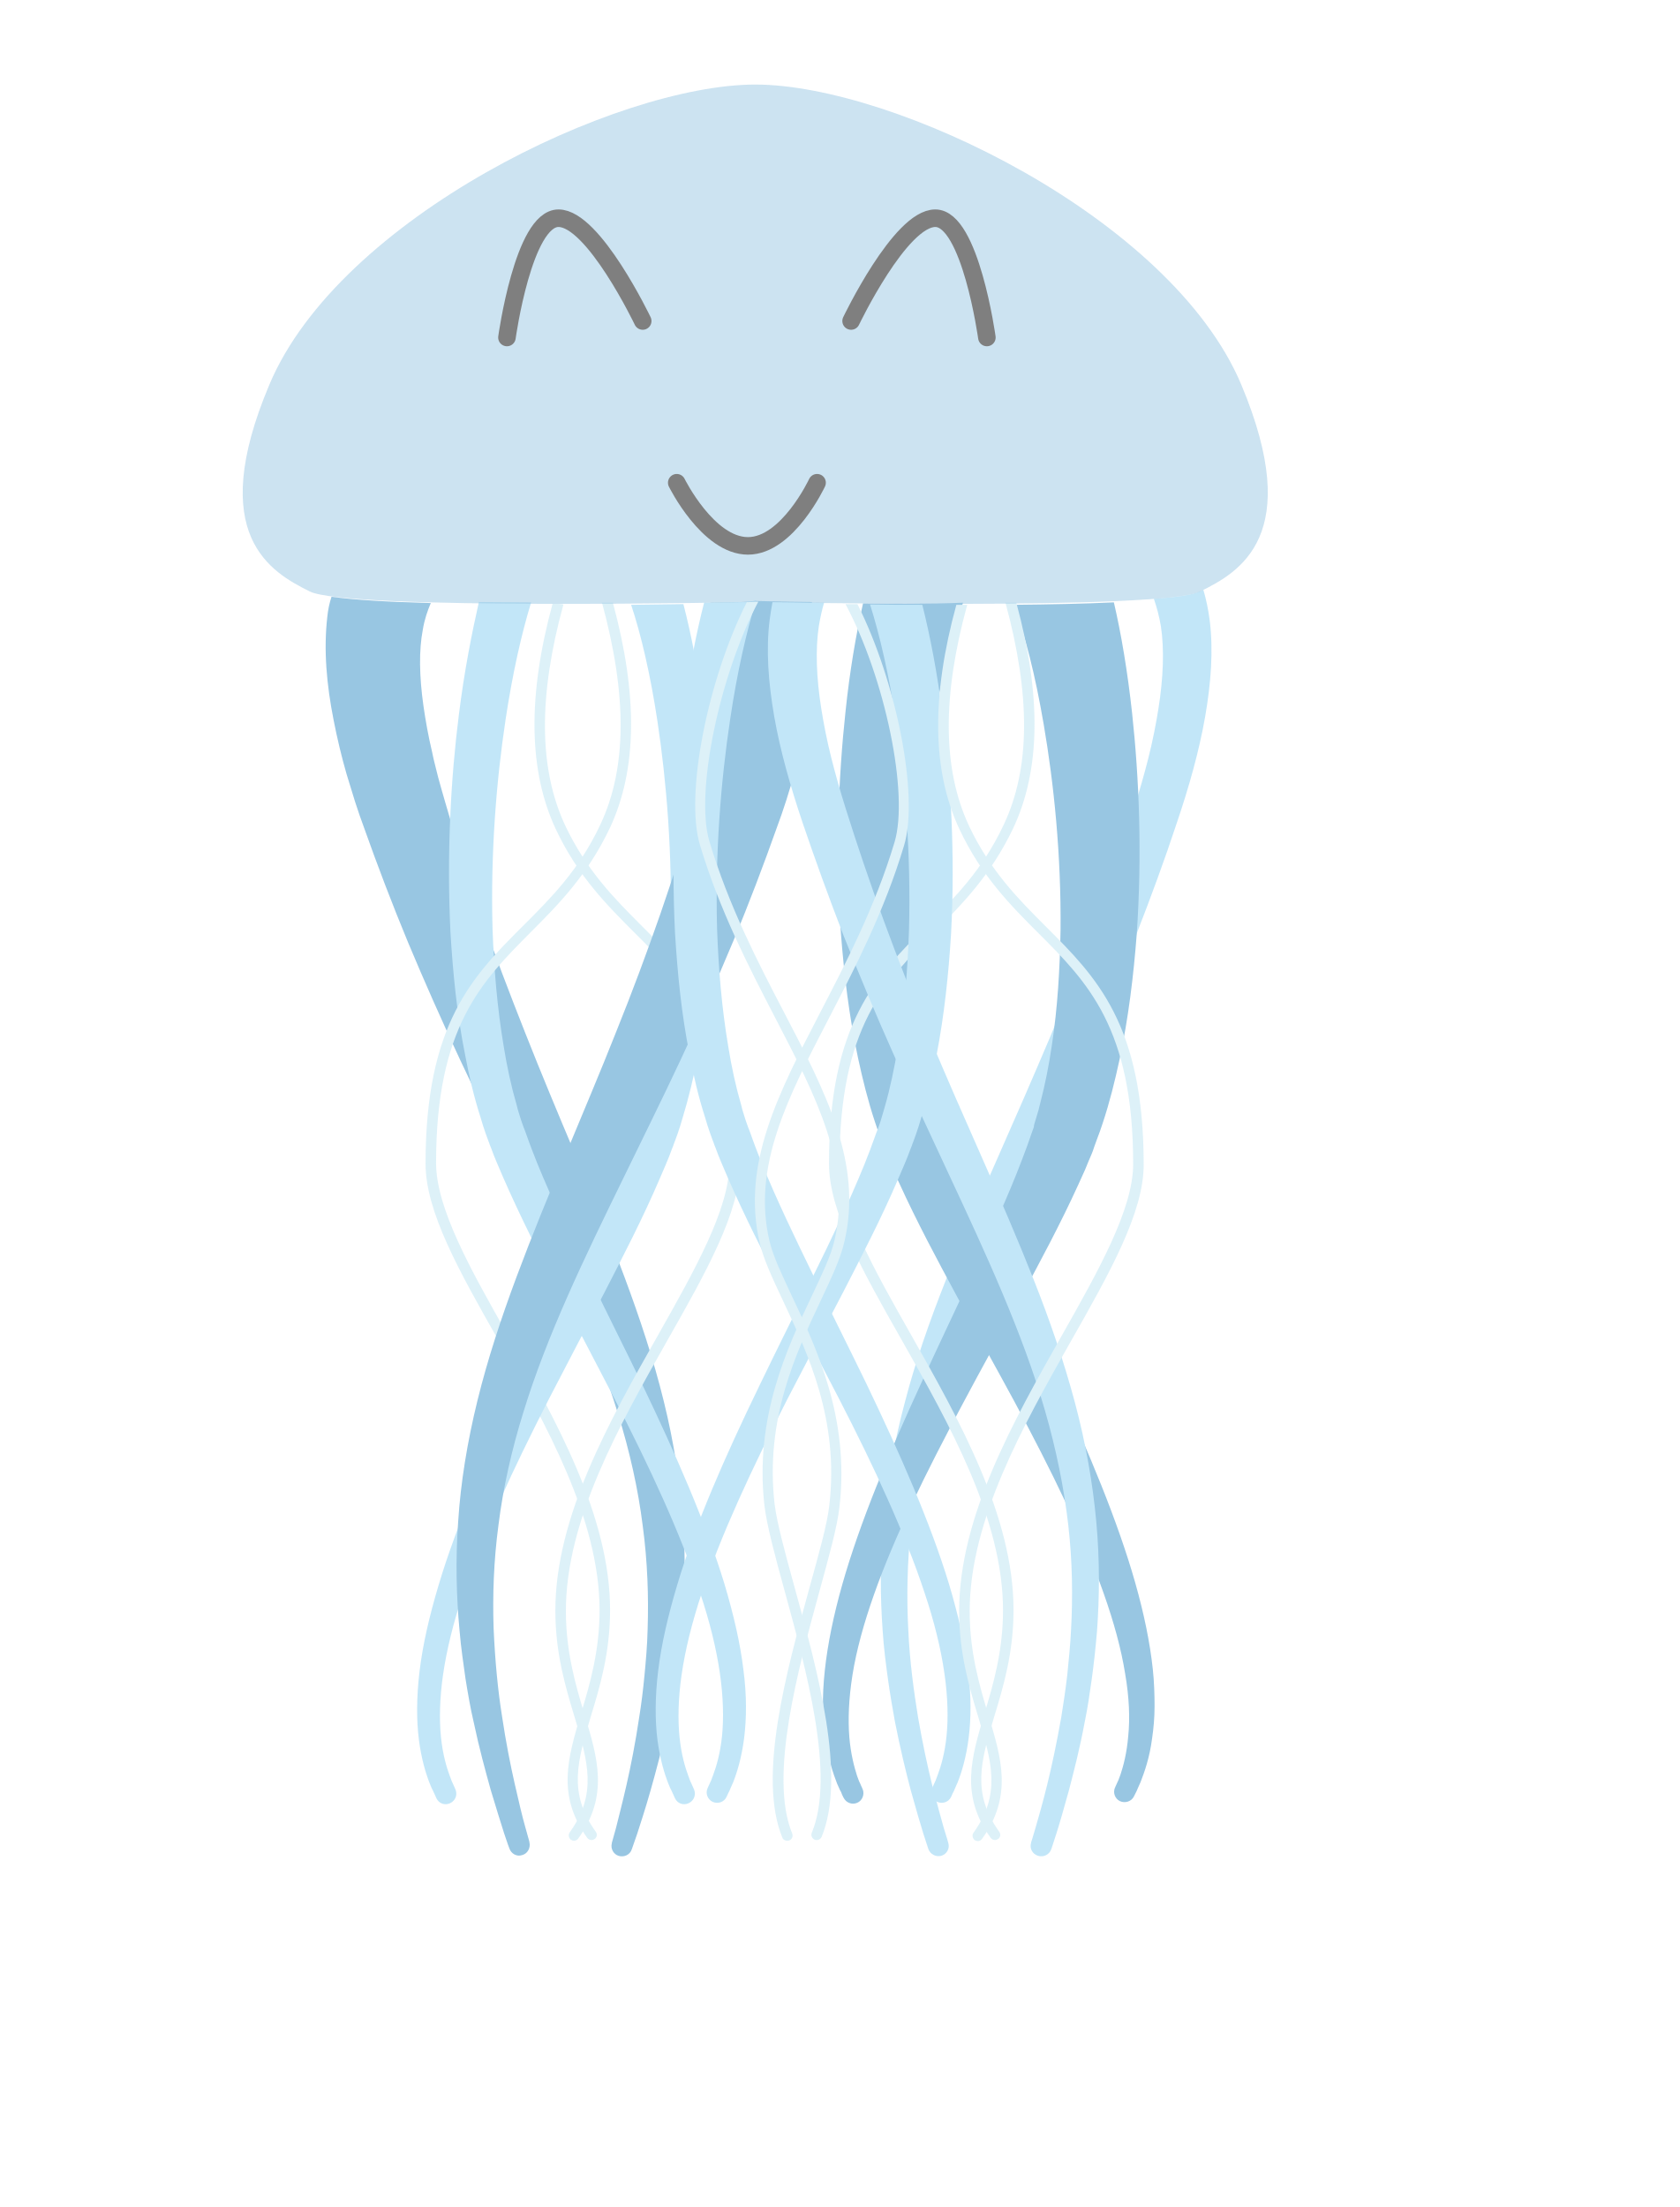
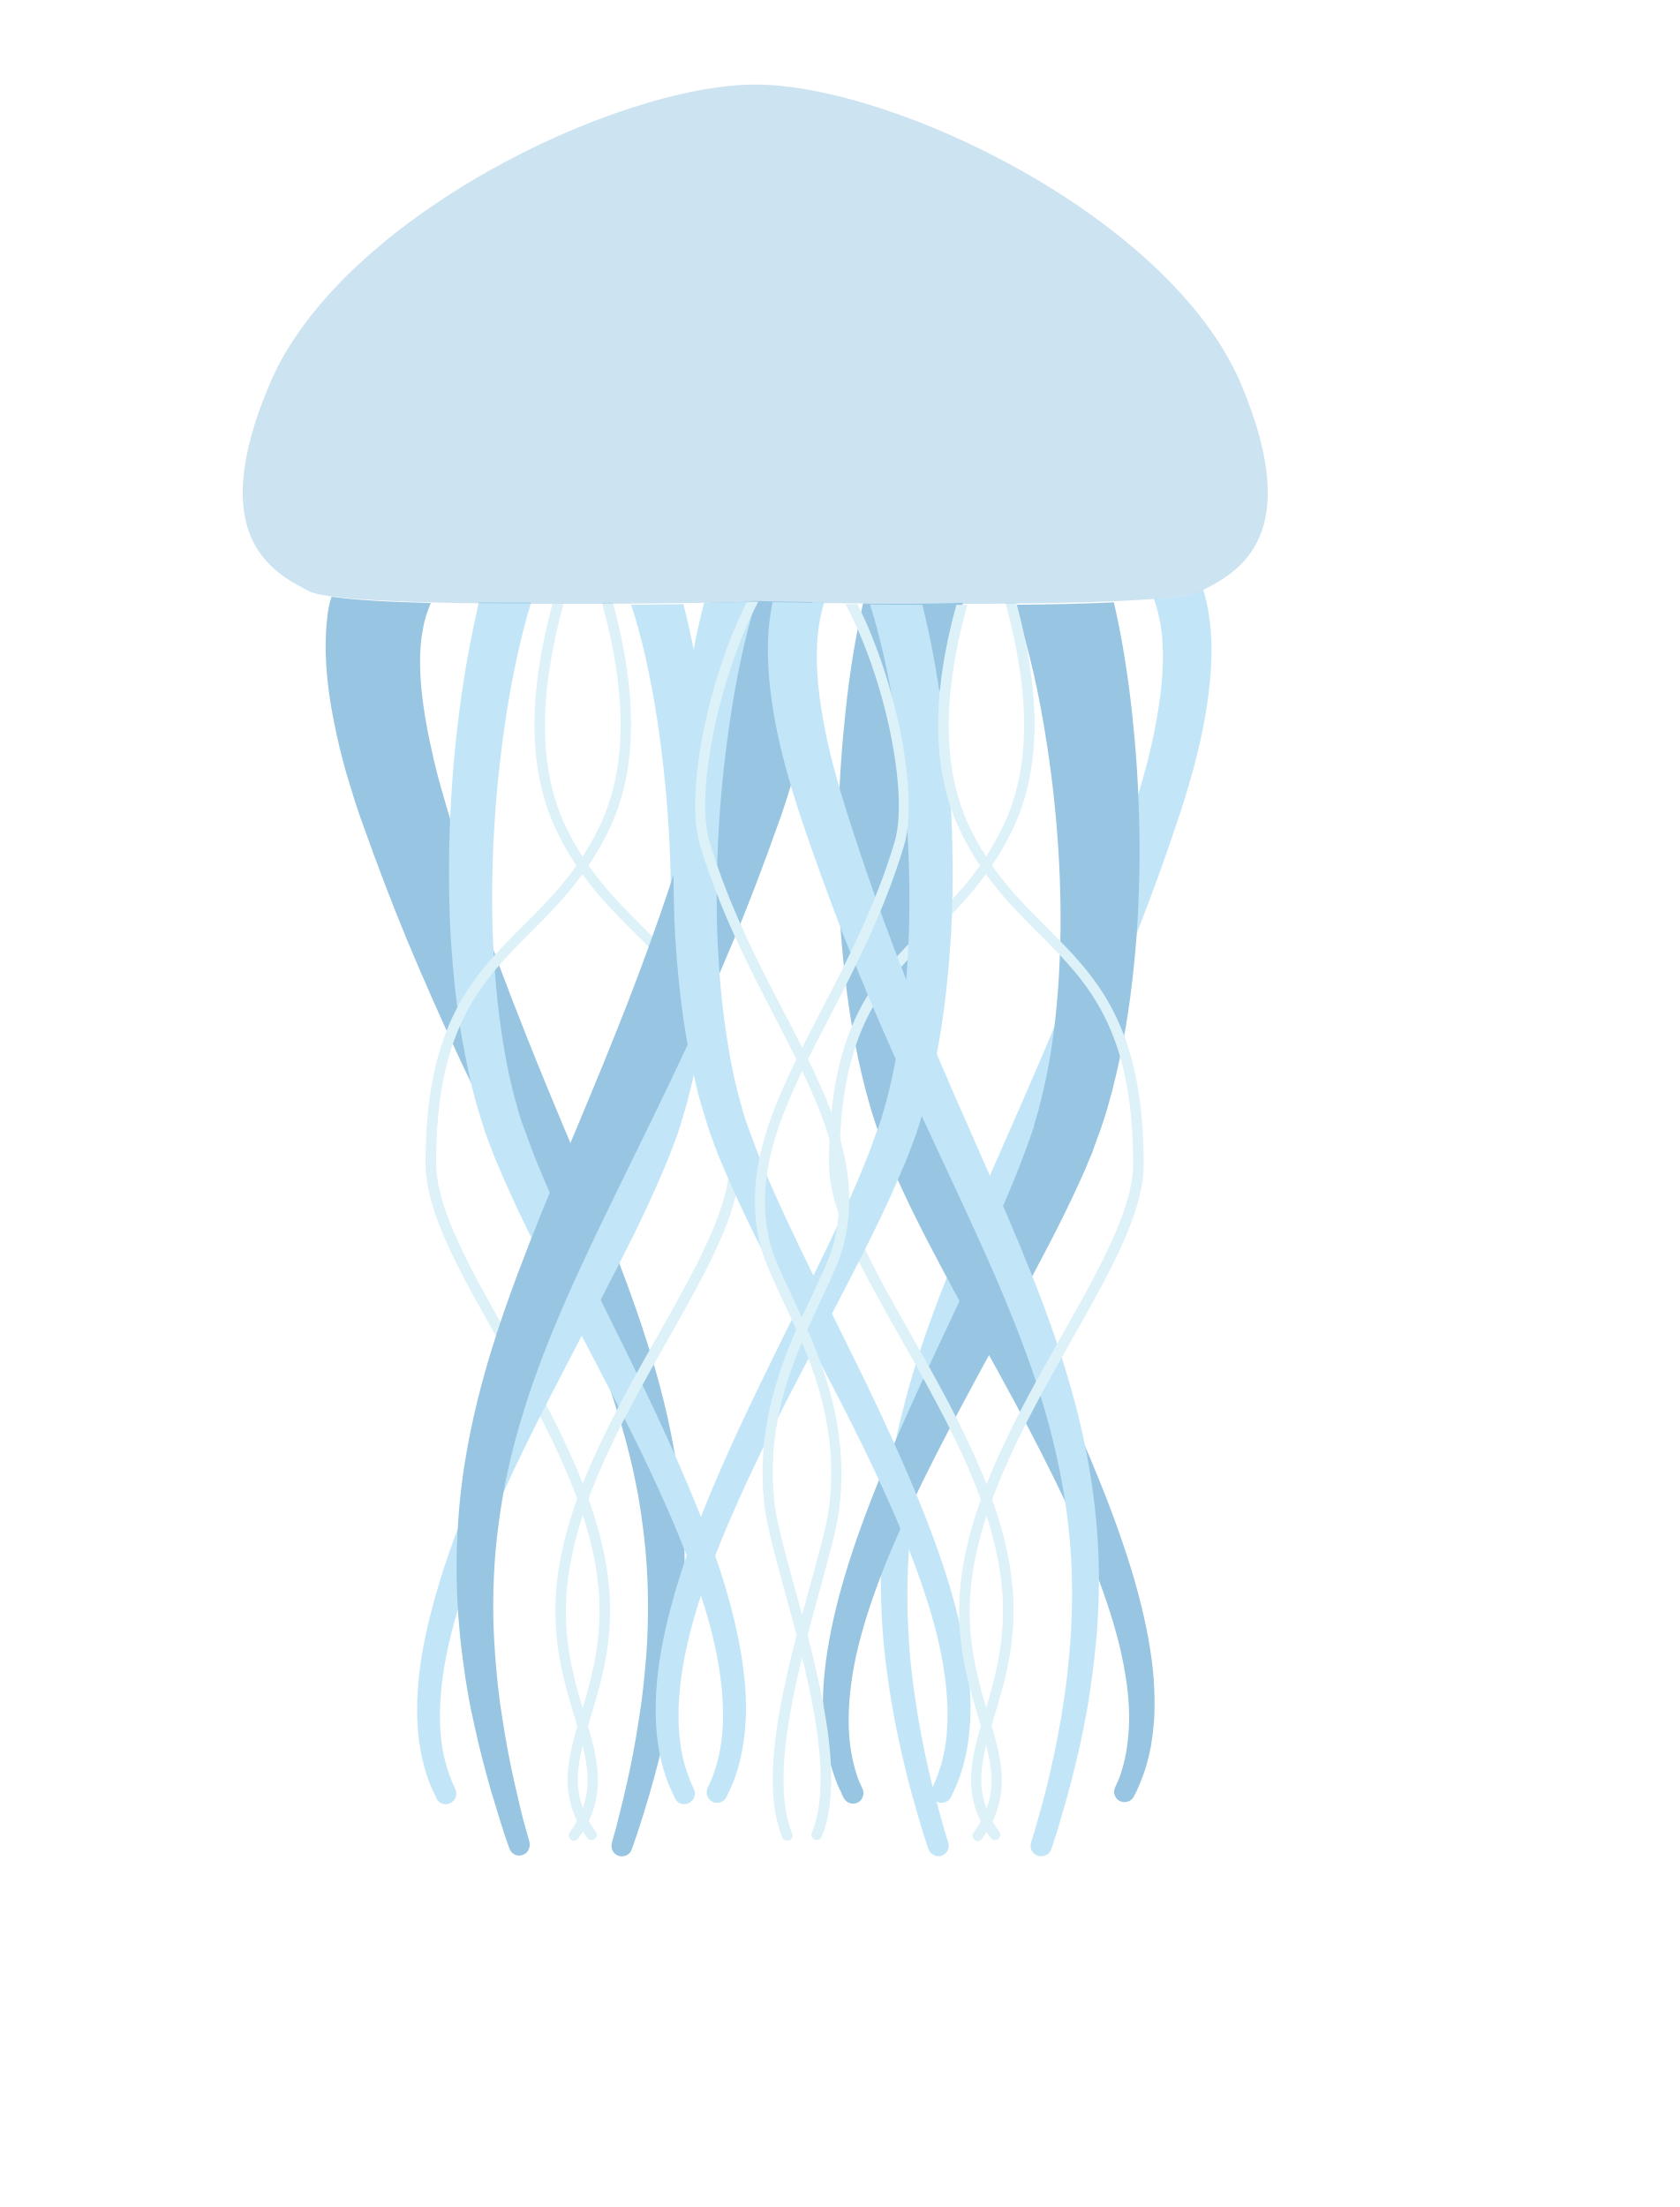
<svg xmlns="http://www.w3.org/2000/svg" version="1.1" id="expanded" opacity="0.5" x="0px" y="0px" viewBox="0 0 478.7 629.1" style="enable-background:new 0 0 478.7 629.1;" xml:space="preserve">
  <style type="text/css">
	.st0{fill:#328DC6;}
	.st1{fill:#86CEF2;}
	.st2{fill:#BBE3F2;}
	.st3{opacity:0.5;fill:#328DC6;}
- 	.st4{fill:none;stroke:#000000;stroke-width:5;stroke-linecap:round;stroke-miterlimit:10;}
</style>
  <g>
    <path class="st0" d="M93.3,175.8c-1.1,9.5-0.2,19.4,1.8,29.5c1,5.1,2.2,10.2,3.7,15.4c0.4,1.3,0.8,2.6,1.2,3.9   c0.4,1.3,0.8,2.6,1.2,3.9c0.4,1.3,0.9,2.6,1.3,3.9c0.5,1.3,0.9,2.6,1.4,3.9c3.7,10.4,7.8,21.2,12.4,32.3c4.6,11,9.6,22.3,14.9,33.6   c5.3,11.3,10.9,22.6,16.4,33.9c11,22.5,21.8,44.8,28.5,66.7c3.4,10.9,5.8,21.7,7.1,32.1c1.4,10.4,1.7,20.3,1.4,29.5   c-0.1,4.6-0.5,9-0.9,13.2c-0.4,4.2-0.9,8.2-1.5,11.9c-1.1,7.4-2.4,13.9-3.6,19.2c-1.2,5.3-2.3,9.4-3,12.3c-0.8,2.8-1.2,4.3-1.2,4.3   l0,0.1c-0.4,1.5,0.4,3.1,1.9,3.6c1.6,0.5,3.3-0.3,3.8-1.9c0,0,0.5-1.5,1.5-4.3c0.9-2.8,2.3-7,3.8-12.3c1.5-5.3,3.3-11.9,4.9-19.5   c0.8-3.8,1.6-7.9,2.3-12.2c0.6-4.3,1.3-8.9,1.7-13.7c0.9-9.6,1.2-20.1,0.4-31.2c-0.8-11.1-2.6-22.8-5.5-34.5   c-2.9-11.8-6.8-23.6-11.2-35.4c-4.4-11.8-9.3-23.5-14.1-35.1c-4.9-11.6-9.7-23.1-14.2-34.5c-4.5-11.4-8.8-22.6-12.6-33.6   c-3.8-11-7.2-21.6-10.1-31.8c-0.8-2.6-1.4-5-2.1-7.4c-0.3-1.2-0.6-2.4-0.9-3.6c-0.3-1.2-0.6-2.4-0.8-3.5c-1.1-4.6-1.9-9.1-2.5-13.3   c-1.2-8.4-1.3-15.9-0.2-21.6c0.5-3.1,1.4-5.6,2.3-7.7c-11.9-0.3-22-0.9-28.3-1.8C93.9,171.9,93.5,173.8,93.3,175.8z" />
    <g>
      <path class="st1" d="M130.8,203.7c-2.3,18.1-3.5,39.4-2.4,62.1c0.7,11.4,1.8,23.1,4.2,35c1.1,5.9,2.5,11.9,4.4,17.8    c0.4,1.5,0.9,2.9,1.4,4.4l0.8,2.2l0.2,0.5l0.2,0.6l0.4,1c0.5,1.4,1.1,2.9,1.7,4.3c0.6,1.4,1.2,2.8,1.8,4.2    c4.9,11.2,10.3,21.8,15.7,32.3c5.4,10.4,10.8,20.6,15.9,30.5c10.2,19.8,18.9,38.6,24.4,55.3c2.8,8.3,4.7,16.1,5.7,23.1    c1,6.9,1.1,13,0.6,17.9c-0.5,4.9-1.6,8.6-2.5,11c-0.2,0.6-0.4,1.1-0.6,1.6c-0.2,0.5-0.4,0.8-0.5,1.1c-0.3,0.6-0.4,0.9-0.4,0.9    l-0.1,0.2c-0.7,1.5,0,3.2,1.4,3.9c1.5,0.7,3.3,0.1,4-1.4c0,0,0.2-0.4,0.5-1.1c0.2-0.3,0.4-0.8,0.6-1.3c0.2-0.5,0.5-1.1,0.8-1.8    c1.1-2.8,2.4-7,3.1-12.5c0.7-5.5,0.8-12.1-0.2-19.6c-0.9-7.5-2.8-15.7-5.4-24.4c-5.3-17.4-13.8-36.8-23.5-57    c-4.9-10.1-10.1-20.4-15.2-31c-5.1-10.5-10.3-21.2-14.7-32c-0.5-1.4-1.1-2.7-1.6-4.1c-0.5-1.4-1-2.6-1.5-4.1l-0.4-1.1l-0.2-0.5    l-0.2-0.5l-0.7-2c-0.4-1.4-0.9-2.7-1.2-4.1c-1.6-5.5-2.8-11.1-3.7-16.7c-1.9-11.2-2.8-22.5-3.2-33.5c-0.6-21.9,1.1-42.4,3.7-59.7    c2-13.3,4.6-24.7,7.3-33.5c-5,0-10-0.1-14.9-0.1C134.4,180.9,132.3,191.6,130.8,203.7z" />
      <g>
        <path class="st2" d="M157.5,172.1c-7.2,26.5-6.8,47.7,0.9,64.2c6.3,13.4,14.6,21.7,22.6,29.7c13.8,13.8,26.9,26.9,26.9,65.7     c0,12.9-9.9,30.4-20.4,49c-13.7,24.2-29.2,51.6-29.2,78.4c0,12.2,2.9,21.8,5.5,30.4c3.8,12.7,6.5,21.8-1.4,32.8     c-0.5,0.7-0.3,1.6,0.3,2.1c0.3,0.2,0.6,0.3,0.9,0.3c0.5,0,0.9-0.2,1.2-0.6c8.8-12.2,5.6-22.9,1.8-35.4     c-2.5-8.3-5.3-17.8-5.3-29.5c0-26,15.3-53,28.8-76.9c11.2-19.7,20.8-36.8,20.8-50.4c0-40-13.5-53.5-27.8-67.8     c-7.8-7.8-15.9-15.9-22-28.8c-7.5-16.1-7.7-36.8-0.5-63C159.6,172.1,158.6,172.1,157.5,172.1z" />
        <g>
          <path class="st2" d="M171.1,235.1c-6.1,13-14.2,21-22,28.8c-14.3,14.3-27.8,27.8-27.8,67.8c0,13.7,9.6,30.7,20.8,50.4      c13.5,23.9,28.8,50.9,28.8,76.9c0,11.7-2.8,21.2-5.3,29.5c-3.7,12.5-7,23.2,1.8,35.4c0.3,0.4,0.8,0.6,1.2,0.6      c0.3,0,0.6-0.1,0.9-0.3c0.7-0.5,0.8-1.4,0.3-2.1c-7.9-11-5.2-20.1-1.4-32.8c2.6-8.5,5.5-18.2,5.5-30.4      c0-26.7-15.5-54.2-29.2-78.4c-10.5-18.5-20.4-36.1-20.4-49c0-38.8,13.1-51.8,26.9-65.7c8-8,16.2-16.3,22.6-29.7      c7.8-16.6,8.1-37.7,0.9-64.3c-1,0-2.1,0-3.1,0C178.8,198.3,178.7,219,171.1,235.1z" />
          <g>
            <path class="st1" d="M187.4,205.6c2.6,17.3,4.3,37.8,3.7,59.7c-0.4,10.9-1.2,22.2-3.2,33.5c-1,5.6-2.1,11.2-3.7,16.7       c-0.4,1.4-0.8,2.7-1.2,4.1l-0.7,2l-0.2,0.5l-0.2,0.5l-0.4,1.1c-0.5,1.4-1,2.7-1.5,4.1c-0.5,1.4-1.1,2.7-1.6,4.1       c-4.4,10.8-9.5,21.5-14.7,32c-5.1,10.5-10.3,20.8-15.2,31c-9.8,20.2-18.3,39.5-23.5,57c-2.6,8.7-4.5,16.9-5.4,24.4       c-0.9,7.4-0.9,14.1-0.2,19.6c0.7,5.5,2,9.7,3.1,12.5c0.3,0.7,0.5,1.3,0.8,1.8c0.2,0.5,0.5,1,0.6,1.3c0.3,0.7,0.5,1.1,0.5,1.1       c0.7,1.5,2.4,2.1,3.9,1.4c1.5-0.7,2.2-2.4,1.5-4l-0.1-0.2c0,0-0.1-0.3-0.4-0.9c-0.1-0.3-0.3-0.7-0.5-1.1       c-0.2-0.5-0.4-1-0.6-1.6c-0.9-2.4-2-6.1-2.5-11c-0.5-4.9-0.4-11,0.6-17.9c1-6.9,2.9-14.7,5.7-23.1       c5.5-16.7,14.3-35.5,24.4-55.3c5.1-9.9,10.5-20.1,15.9-30.5c5.4-10.5,10.9-21.1,15.7-32.3c0.6-1.4,1.2-2.8,1.8-4.2       c0.6-1.4,1.2-2.9,1.7-4.3l0.4-1l0.2-0.6l0.2-0.5l0.8-2.2c0.5-1.5,1-2.9,1.4-4.4c1.8-5.9,3.2-11.8,4.4-17.8       c2.3-11.9,3.5-23.6,4.2-35c1.2-22.8-0.1-44-2.4-62.1c-1.5-12.2-3.6-22.9-5.9-31.8c-4.5,0.1-9.5,0.1-14.9,0.2       C182.7,180.8,185.4,192.3,187.4,205.6z" />
            <g>
              <path class="st0" d="M202.5,171.8c0.9,2,1.7,4.5,2.3,7.6c1,5.7,0.9,13.2-0.2,21.6c-0.6,4.2-1.4,8.7-2.5,13.3        c-0.2,1.2-0.5,2.3-0.8,3.5c-0.3,1.2-0.6,2.4-0.9,3.6c-0.7,2.4-1.3,4.8-2.1,7.4c-2.9,10.2-6.3,20.8-10.1,31.8        c-3.8,10.9-8,22.2-12.6,33.6c-4.5,11.4-9.4,22.9-14.2,34.5c-4.9,11.6-9.7,23.3-14.1,35.1c-4.4,11.8-8.3,23.6-11.2,35.4        c-2.9,11.8-4.8,23.4-5.5,34.5c-0.8,11.1-0.5,21.6,0.4,31.2c0.4,4.8,1.1,9.4,1.7,13.7c0.7,4.3,1.4,8.4,2.3,12.2        c1.6,7.6,3.4,14.1,4.9,19.5c1.6,5.3,2.9,9.5,3.8,12.3c0.9,2.8,1.5,4.3,1.5,4.3c0.5,1.5,2.1,2.4,3.6,1.9        c1.6-0.4,2.5-2.1,2.1-3.7l0-0.1c0,0-0.4-1.5-1.2-4.3c-0.8-2.8-1.8-7-3-12.3c-1.2-5.3-2.5-11.8-3.6-19.2        c-0.6-3.7-1.1-7.7-1.5-11.9c-0.4-4.2-0.7-8.6-0.9-13.2c-0.3-9.2,0-19.1,1.4-29.5c1.3-10.4,3.7-21.2,7.1-32.1        c6.7-21.9,17.5-44.2,28.5-66.7c5.5-11.3,11.1-22.6,16.4-33.9c5.3-11.3,10.3-22.6,14.9-33.6c4.6-11,8.7-21.9,12.4-32.3        c0.5-1.3,0.9-2.6,1.4-3.9c0.4-1.3,0.9-2.6,1.3-3.9c0.4-1.3,0.8-2.6,1.2-3.9c0.4-1.3,0.8-2.6,1.2-3.9        c1.5-5.2,2.8-10.3,3.7-15.4c2-10.1,2.9-20,1.8-29.5c-0.1-1.3-0.3-2.6-0.6-3.9c-9.3-0.1-15.5-0.3-16-0.3        C214.7,171.6,210,171.7,202.5,171.8z" />
              <g>
                <path class="st1" d="M328.9,170.7c0.8,2.3,1.5,4.9,2,7.8c1,6.6,0.7,14.7-0.7,23.5c-0.7,4.4-1.6,9-2.8,13.8         c-1.2,4.8-2.6,9.6-4.2,14.8c-3.1,10.2-6.8,20.9-10.8,31.8c-4,10.9-8.5,22.2-13.2,33.5c-4.8,11.3-9.8,22.8-14.9,34.3         c-5.1,11.5-10.1,23.1-14.7,34.7c-4.6,11.6-8.7,23.3-11.7,34.9c-3.1,11.6-5.1,23.1-6.1,34.1c-1,11-0.9,21.4-0.2,31         c0.3,4.8,0.9,9.3,1.5,13.7c0.6,4.3,1.3,8.4,2,12.2c1.5,7.6,3.1,14.2,4.5,19.5c1.5,5.4,2.7,9.5,3.6,12.4         c0.9,2.8,1.4,4.3,1.4,4.3c0.5,1.5,2.1,2.4,3.7,2c1.6-0.5,2.5-2.1,2-3.7l0,0c0,0-0.4-1.5-1.3-4.3c-0.8-2.8-1.9-6.9-3.3-12.2         c-1.3-5.3-2.7-11.7-4-19.2c-0.6-3.7-1.2-7.7-1.7-11.9c-0.5-4.2-0.9-8.6-1.1-13.2c-0.5-9.2-0.3-19.2,0.8-29.7         c1.2-10.5,3.3-21.4,6.6-32.5c6.4-22.2,16.9-44.9,27.5-67.6c5.3-11.4,10.7-22.8,15.7-34.1c5.1-11.3,9.8-22.6,14.2-33.7         c4.3-11,8.3-21.9,11.7-32.2c3.5-10.3,6.4-20.6,8.1-30.3c1.7-9.7,2.4-19.1,1.3-27.7c-0.4-3-1-5.9-1.8-8.6         c-0.4,0.2-0.7,0.4-1.1,0.5C340.3,169.5,335.6,170.2,328.9,170.7z" />
                <g>
                  <path class="st0" d="M297.5,206.5c2.9,16.9,5,37.1,4.8,58.7c-0.2,10.8-0.8,21.9-2.5,32.9c-0.8,5.5-1.9,11-3.3,16.4          c-0.3,1.4-0.7,2.7-1.1,4l-0.6,2l-0.1,0.5c0,0.1,0,0,0,0.1l0,0.1l-0.1,0.3l-0.4,1.1l-0.7,2l-0.7,2c-0.5,1.3-1,2.7-1.5,4          c-4.1,10.8-9.1,21.5-14,32.1c-4.9,10.6-9.9,21-14.6,31.3c-9.4,20.4-17.6,40-22.6,57.6c-2.5,8.8-4.2,17.1-5,24.6          c-0.4,3.8-0.6,7.3-0.5,10.6c0,3.3,0.3,6.4,0.7,9.1c0.8,5.5,2.2,9.7,3.3,12.5c0.3,0.7,0.6,1.3,0.8,1.8          c0.3,0.5,0.5,0.9,0.6,1.3c0.3,0.7,0.5,1,0.5,1c0.7,1.4,2.4,2,3.8,1.4c1.5-0.6,2.2-2.4,1.6-3.9l-0.1-0.2c0,0-0.1-0.3-0.4-0.9          c-0.1-0.3-0.3-0.7-0.5-1.1c-0.2-0.5-0.4-1-0.6-1.6c-0.8-2.5-1.8-6.2-2.2-11c-0.4-4.9-0.2-10.9,0.9-17.8          c1.1-6.9,3.2-14.6,6.1-22.8c5.8-16.5,14.9-35,25.4-54.6c5.2-9.8,10.8-19.9,16.5-30.2c5.6-10.4,11.3-21,16.4-32.2          c0.6-1.4,1.3-2.8,1.9-4.2l0.9-2.2l0.9-2.1l0.4-1l0.2-0.6l0.2-0.6l0.8-2.2c0.6-1.5,1.1-3,1.6-4.5c2-6,3.5-12.1,4.8-18.1          c2.6-12.1,4-24,4.9-35.6c1.6-23.1,0.7-44.7-1.3-63.2c-1.3-11.9-3.1-22.6-5.2-31.6c-8.4,0.4-18.3,0.6-28.6,0.7          C292.1,180.6,295.1,192.4,297.5,206.5z" />
                  <path class="st0" d="M311.4,150.1c0,0.1,0.1,0.2,0.1,0.3C311.5,150.3,311.4,150.2,311.4,150.1z" />
                </g>
              </g>
            </g>
          </g>
        </g>
      </g>
    </g>
  </g>
  <g>
    <path class="st0" d="M246,172c-2,8.9-3.8,19.3-5,30.9c-2,18.5-2.9,40.1-1.3,63.2c0.9,11.6,2.3,23.5,4.9,35.6   c1.3,6,2.8,12.1,4.8,18.1c0.5,1.5,1,3,1.6,4.5l0.8,2.2l0.2,0.6l0.2,0.6l0.4,1l0.9,2.1l0.9,2.2c0.6,1.4,1.2,2.8,1.9,4.2   c5.1,11.2,10.8,21.8,16.4,32.2c5.6,10.4,11.2,20.4,16.5,30.2c10.5,19.6,19.6,38.1,25.4,54.6c2.9,8.2,5,15.9,6.1,22.8   c1.2,6.9,1.4,12.9,0.9,17.8c-0.4,4.9-1.4,8.6-2.2,11c-0.2,0.6-0.4,1.1-0.6,1.6c-0.2,0.5-0.4,0.8-0.5,1.1c-0.3,0.6-0.4,0.9-0.4,0.9   l-0.1,0.2c-0.6,1.4,0,3.1,1.4,3.8c1.5,0.7,3.3,0.1,4-1.3c0,0,0.2-0.4,0.5-1c0.2-0.3,0.4-0.8,0.6-1.3c0.2-0.5,0.5-1.1,0.8-1.8   c1.1-2.8,2.6-7,3.3-12.5c0.4-2.7,0.7-5.8,0.7-9.1c0-3.3-0.1-6.9-0.5-10.6c-0.8-7.5-2.5-15.8-5-24.6c-5-17.6-13.2-37.2-22.6-57.6   c-4.7-10.2-9.7-20.7-14.6-31.3c-4.9-10.6-9.8-21.3-14-32.1c-0.5-1.3-1-2.7-1.5-4l-0.7-2l-0.7-2l-0.4-1.1l-0.1-0.3l0-0.1   c0-0.1,0,0,0-0.1l-0.1-0.5l-0.6-2c-0.4-1.3-0.8-2.6-1.1-4c-1.4-5.3-2.5-10.9-3.3-16.4c-1.7-11-2.3-22.1-2.5-32.9   c-0.2-21.6,1.9-41.8,4.8-58.7c2.4-14,5.4-25.8,8.3-34.3C264.6,172.2,254.7,172.1,246,172z" />
    <g>
      <path class="st2" d="M286.1,235.1c-6.1,13-14.2,21-22,28.8c-14.3,14.3-27.8,27.8-27.8,67.8c0,13.7,9.6,30.7,20.8,50.4    c13.5,23.9,28.8,50.9,28.8,76.9c0,11.7-2.8,21.2-5.3,29.5c-3.7,12.5-7,23.2,1.8,35.4c0.3,0.4,0.8,0.6,1.2,0.6    c0.3,0,0.6-0.1,0.9-0.3c0.7-0.5,0.8-1.4,0.3-2.1c-7.9-11-5.2-20.1-1.4-32.8c2.6-8.5,5.5-18.2,5.5-30.4c0-26.7-15.5-54.2-29.2-78.4    c-10.5-18.5-20.4-36.1-20.4-49c0-38.8,13.1-51.8,26.9-65.7c8-8,16.2-16.3,22.6-29.7c7.8-16.6,8.1-37.7,0.9-64.3c-1,0-2.1,0-3.1,0    C293.8,198.3,293.7,219,286.1,235.1z" />
      <g>
        <path class="st1" d="M219.4,176.6c-1.1,8.6-0.4,17.9,1.3,27.7c1.7,9.7,4.6,19.9,8.1,30.3c3.5,10.3,7.4,21.1,11.7,32.2     c4.4,11,9.1,22.3,14.2,33.7c5.1,11.3,10.4,22.8,15.7,34.1c10.6,22.7,21.1,45.4,27.5,67.6c3.2,11.1,5.4,22,6.6,32.5     c1.2,10.5,1.3,20.5,0.8,29.7c-0.2,4.6-0.7,9-1.1,13.2c-0.5,4.2-1.1,8.2-1.7,11.9c-1.3,7.4-2.7,13.9-4,19.2     c-1.3,5.3-2.5,9.4-3.3,12.2c-0.8,2.8-1.3,4.3-1.3,4.3l0,0.1c-0.5,1.6,0.4,3.2,2,3.7c1.6,0.5,3.3-0.4,3.8-2c0,0,0.5-1.5,1.4-4.3     c0.9-2.8,2.1-7,3.6-12.4c1.4-5.4,3.1-11.9,4.5-19.5c0.8-3.8,1.4-7.9,2-12.2c0.6-4.3,1.1-8.9,1.5-13.7c0.7-9.6,0.8-20-0.2-31     c-1-11-3-22.5-6.1-34.1c-3.1-11.6-7.1-23.3-11.7-34.9c-4.6-11.6-9.6-23.2-14.7-34.7c-5.1-11.5-10.1-22.9-14.9-34.3     c-4.8-11.3-9.2-22.6-13.2-33.5c-4-11-7.6-21.6-10.8-31.8c-1.6-5.1-3-10-4.2-14.8c-1.2-4.8-2.1-9.4-2.8-13.8     c-1.4-8.8-1.7-16.9-0.7-23.5c0.4-2.4,0.9-4.7,1.5-6.7c-6.2-0.1-11.3-0.2-14.7-0.2C219.9,173.3,219.6,174.9,219.4,176.6z" />
        <g>
          <path class="st1" d="M200.7,171.8c-2.3,8.9-4.4,19.7-5.9,31.9c-2.3,18.1-3.5,39.4-2.4,62.1c0.7,11.4,1.8,23.1,4.2,35      c1.1,5.9,2.5,11.9,4.4,17.8c0.4,1.5,0.9,2.9,1.4,4.4l0.8,2.2l0.2,0.5l0.2,0.6l0.4,1c0.5,1.4,1.1,2.9,1.7,4.3      c0.6,1.4,1.2,2.8,1.8,4.2c4.9,11.2,10.3,21.8,15.7,32.3c5.4,10.4,10.8,20.6,15.9,30.5c10.2,19.8,18.9,38.6,24.4,55.3      c2.8,8.3,4.7,16.1,5.7,23.1c1,6.9,1.1,13,0.6,17.9c-0.5,4.9-1.6,8.6-2.5,11c-0.2,0.6-0.4,1.1-0.6,1.6c-0.2,0.5-0.4,0.8-0.5,1.1      c-0.3,0.6-0.4,0.9-0.4,0.9l-0.1,0.2c-0.7,1.5,0,3.2,1.4,3.9c1.5,0.7,3.3,0.1,4-1.4c0,0,0.2-0.4,0.5-1.1c0.2-0.3,0.4-0.8,0.6-1.3      c0.2-0.5,0.5-1.1,0.8-1.8c1.1-2.8,2.4-7,3.1-12.5c0.7-5.5,0.8-12.1-0.2-19.6c-0.9-7.5-2.8-15.7-5.4-24.4      c-5.3-17.4-13.8-36.8-23.5-57c-4.9-10.1-10.1-20.4-15.2-31c-5.1-10.5-10.3-21.2-14.7-32c-0.5-1.4-1.1-2.7-1.6-4.1      c-0.5-1.4-1-2.6-1.5-4.1l-0.4-1.1l-0.2-0.5l-0.2-0.5l-0.7-2c-0.4-1.4-0.9-2.7-1.2-4.1c-1.6-5.5-2.8-11.1-3.7-16.7      c-1.9-11.2-2.8-22.5-3.2-33.5c-0.6-21.9,1.1-42.4,3.7-59.7c2-13.6,4.7-25.2,7.4-34c-0.2,0-0.3,0-0.4,0      C214.8,171.6,209.3,171.7,200.7,171.8z" />
        </g>
      </g>
    </g>
  </g>
  <g>
    <path class="st1" d="M255.4,205.6c2.6,17.3,4.3,37.8,3.7,59.7c-0.4,10.9-1.2,22.2-3.2,33.5c-1,5.6-2.1,11.2-3.7,16.7   c-0.4,1.4-0.8,2.7-1.2,4.1l-0.7,2l-0.2,0.5l-0.2,0.5l-0.4,1.1c-0.5,1.4-1,2.7-1.5,4.1c-0.5,1.4-1.1,2.7-1.6,4.1   c-4.4,10.8-9.5,21.5-14.7,32c-5.1,10.5-10.3,20.8-15.2,31c-9.8,20.2-18.3,39.5-23.5,57c-2.6,8.7-4.5,16.9-5.4,24.4   c-0.9,7.4-0.9,14.1-0.2,19.6c0.7,5.5,2,9.7,3.1,12.5c0.3,0.7,0.5,1.3,0.8,1.8c0.2,0.5,0.5,1,0.6,1.3c0.3,0.7,0.5,1.1,0.5,1.1   c0.7,1.5,2.4,2.1,3.9,1.4c1.5-0.7,2.2-2.4,1.5-4l-0.1-0.2c0,0-0.1-0.3-0.4-0.9c-0.1-0.3-0.3-0.7-0.5-1.1c-0.2-0.5-0.4-1-0.6-1.6   c-0.9-2.4-2-6.1-2.5-11c-0.5-4.9-0.4-11,0.6-17.9c1-6.9,2.9-14.7,5.7-23.1c5.5-16.7,14.3-35.5,24.4-55.3   c5.1-9.9,10.5-20.1,15.9-30.5c5.4-10.5,10.9-21.1,15.7-32.3c0.6-1.4,1.2-2.8,1.8-4.2c0.6-1.4,1.2-2.9,1.7-4.3l0.4-1l0.2-0.6   l0.2-0.5l0.8-2.2c0.5-1.5,1-2.9,1.4-4.4c1.8-5.9,3.2-11.8,4.4-17.8c2.3-11.9,3.5-23.6,4.2-35c1.2-22.8-0.1-44-2.4-62.1   c-1.5-12.1-3.6-22.8-5.8-31.6c-5.2,0-10.2,0-14.9-0.1C250.7,180.8,253.4,192.3,255.4,205.6z" />
    <g>
      <path class="st2" d="M255,240c-5.5,18.4-13.9,34.5-21.2,48.6c-12,23.2-22.4,43.2-17.3,65.5c1.1,4.8,3.7,10.3,6.7,16.7    c7.1,15.1,16,33.8,13.2,58.2c-0.6,5.5-3,13.9-5.7,23.7c-6.6,24-14.8,53.8-7.7,71.1c0.2,0.6,0.8,0.9,1.4,0.9c0.2,0,0.4,0,0.6-0.1    c0.8-0.3,1.1-1.2,0.8-2c-6.7-16.3,1.7-46.8,7.8-69.1c2.7-9.9,5.1-18.4,5.7-24.1c2.9-25.2-6.6-45.2-13.5-59.8    c-2.9-6.2-5.5-11.6-6.5-16c-4.9-21.1,5.2-40.7,17-63.4c7.4-14.3,15.8-30.5,21.4-49.2c4.3-14.2-2.2-46.8-13.3-68.8    c-1.2,0-2.3,0-3.4,0C252.3,193.3,259.1,226.2,255,240z" />
      <g>
        <path class="st2" d="M212.9,171.6c-11.2,22.1-17.7,54.9-13.4,69.2c5.6,18.7,14,34.9,21.4,49.2c11.8,22.7,21.9,42.2,17,63.4     c-1,4.5-3.6,9.8-6.5,16c-6.9,14.6-16.4,34.6-13.5,59.8c0.7,5.7,3,14.3,5.7,24.1c6.1,22.3,14.6,52.8,7.8,69.1     c-0.3,0.8,0,1.6,0.8,2c0.2,0.1,0.4,0.1,0.6,0.1c0.6,0,1.1-0.3,1.4-0.9c7.1-17.3-1.1-47.1-7.7-71.1c-2.7-9.8-5-18.2-5.7-23.7     c-2.8-24.4,6.1-43.1,13.2-58.2c3-6.4,5.6-11.8,6.7-16.7c5.2-22.2-5.2-42.3-17.3-65.5c-7.4-14.2-15.7-30.2-21.2-48.6     c-4.1-13.8,2.8-47.1,14-68.4c-0.6,0-0.9,0-1,0C215.1,171.6,214.3,171.6,212.9,171.6z" />
        <g>
          <path class="st2" d="M273.5,236.4c6.3,13.4,14.6,21.7,22.6,29.7c13.8,13.8,26.9,26.9,26.9,65.7c0,12.9-9.9,30.4-20.4,49      c-13.7,24.2-29.2,51.6-29.2,78.4c0,12.2,2.9,21.8,5.5,30.4c3.8,12.7,6.5,21.8-1.4,32.8c-0.5,0.7-0.3,1.6,0.3,2.1      c0.3,0.2,0.6,0.3,0.9,0.3c0.5,0,0.9-0.2,1.2-0.6c8.8-12.2,5.6-22.9,1.8-35.4c-2.5-8.3-5.3-17.8-5.3-29.5c0-26,15.3-53,28.8-76.9      c11.2-19.7,20.8-36.8,20.8-50.4c0-40-13.5-53.5-27.8-67.8c-7.8-7.8-15.9-15.9-22-28.8c-7.5-16.1-7.7-36.8-0.5-63      c-1,0-2.1,0-3.1,0C265.4,198.7,265.7,219.8,273.5,236.4z" />
        </g>
      </g>
    </g>
  </g>
  <path class="st3" d="M353.8,109.6c-20-47.5-98.9-85.4-138.4-85.5v0c0,0,0,0-0.1,0s0,0-0.1,0v0c-39.5,0.1-118.4,38-138.4,85.5  c-18.2,43.1,0.5,53.5,11.5,59c10.9,5.4,124.7,3,126.9,3c2.2,0,116.1,2.4,126.9-3C353.3,163.1,371.9,152.7,353.8,109.6z" />
-   <path id="XMLID_3_" class="st4" d="M144.5,96.2c0,0,4.7-34,14.7-34s24,29.3,24,29.3" />
-   <path id="XMLID_7_" class="st4" d="M281.3,96.2c0,0-4.7-34-14.7-34s-24,29.3-24,29.3" />
-   <path id="XMLID_4_" class="st4" d="M192.9,137.6c0,0,8.9,18,20.3,18c11.3,0,19.7-18,19.7-18" />
</svg>
